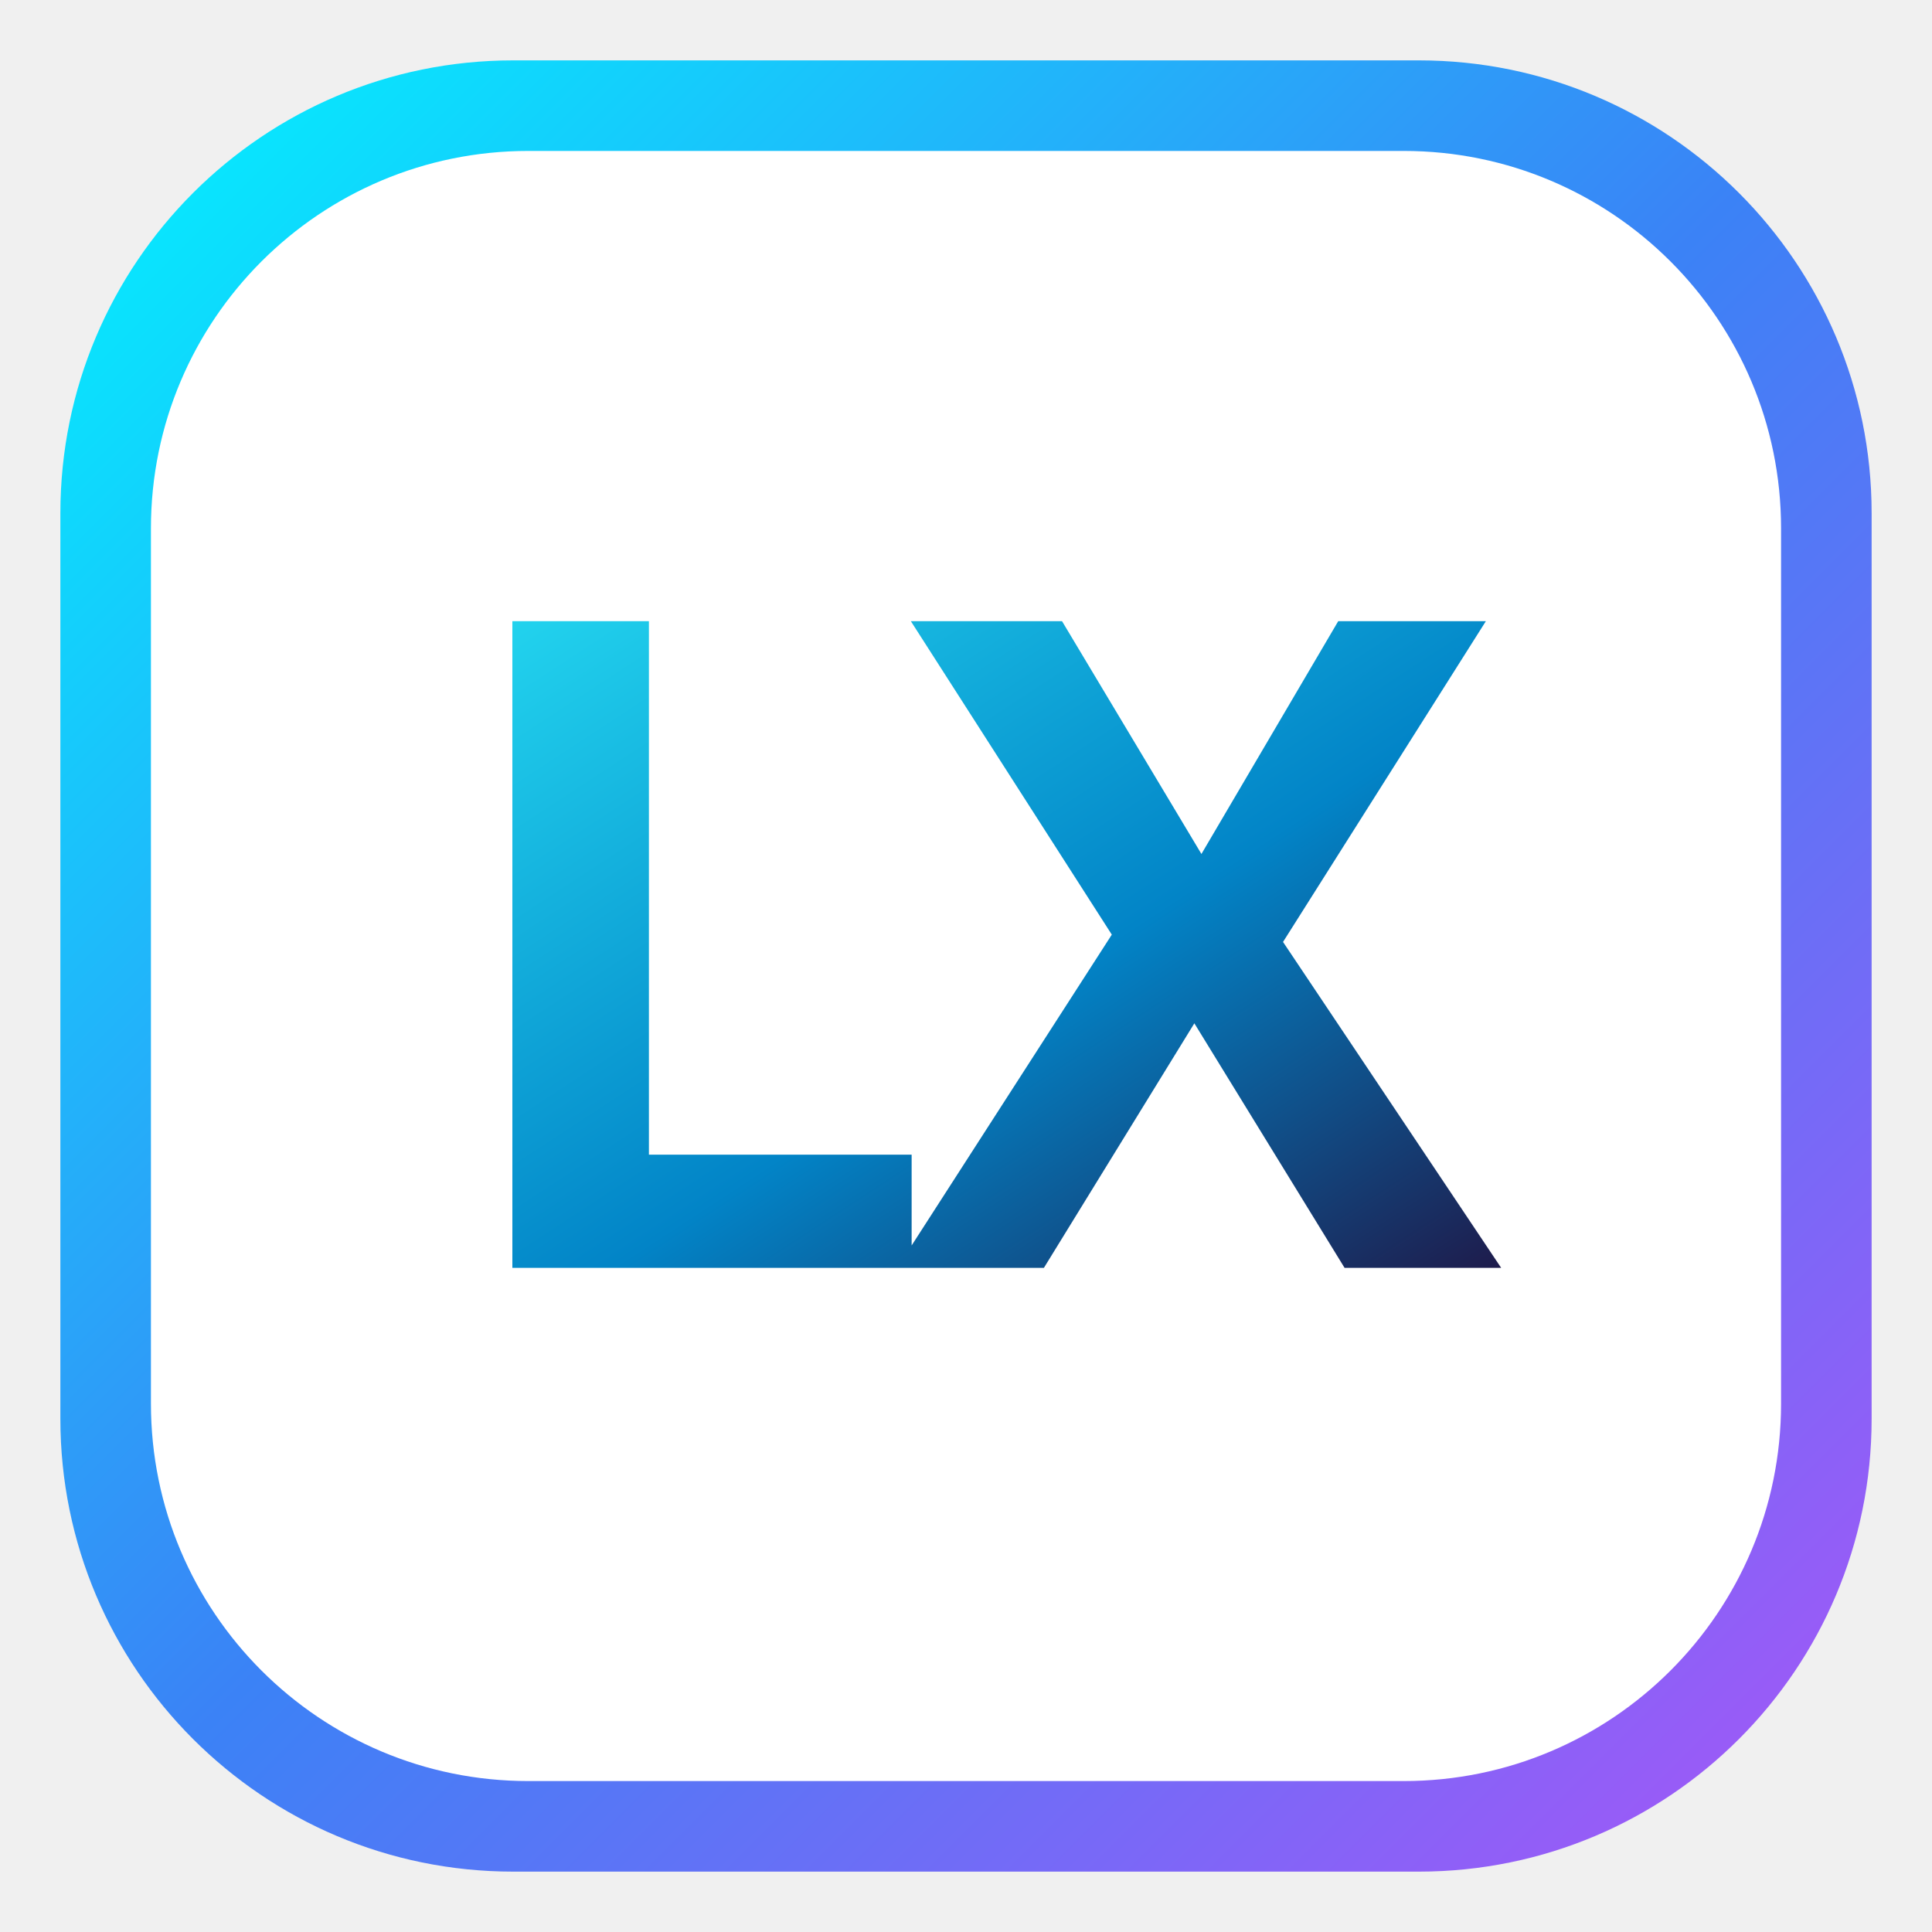
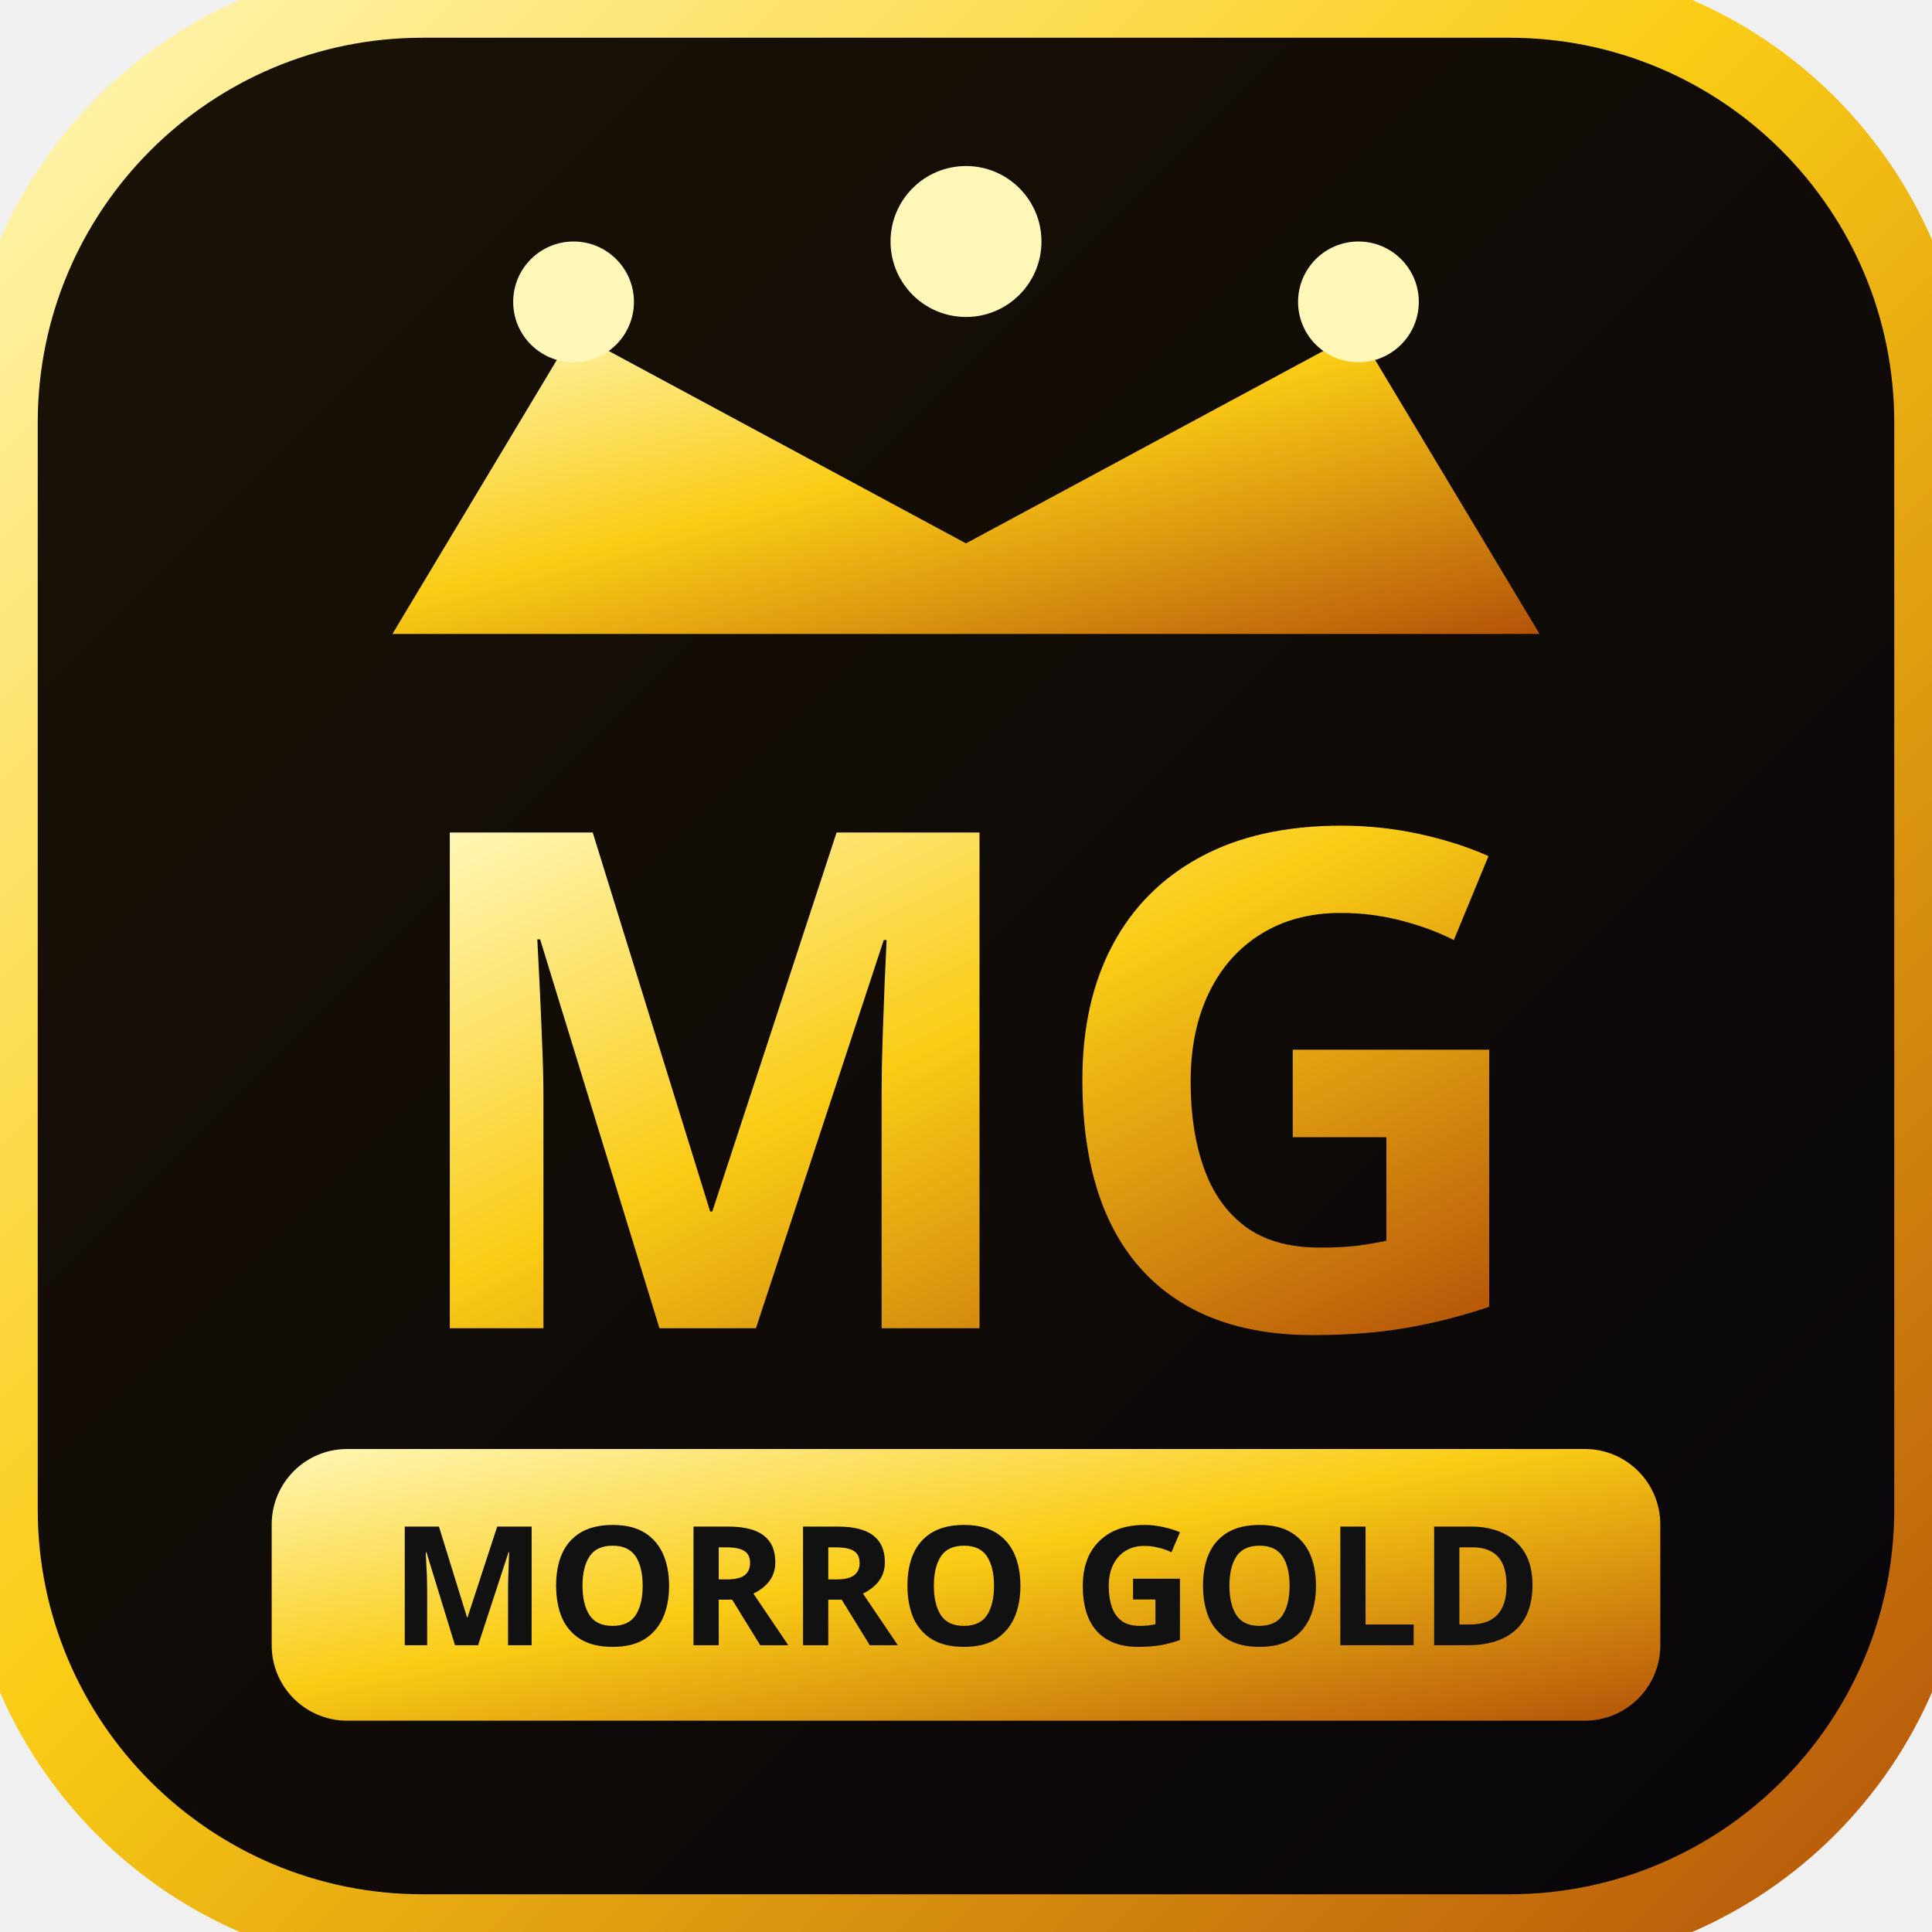
<svg xmlns="http://www.w3.org/2000/svg" viewBox="0 0 128 128">
  <defs>
-     <linearGradient id="aurora" x1="0%" y1="0%" x2="100%" y2="100%">
-       <stop offset="0%" stop-color="#00f5ff">
-         <animate attributeName="stop-color" values="#00f5ff;#3b82f6;#ec4899;#10b981;#00f5ff" dur="4s" repeatCount="indefinite" />
-       </stop>
-       <stop offset="50%" stop-color="#3b82f6">
-         <animate attributeName="stop-color" values="#3b82f6;#ec4899;#10b981;#00f5ff;#3b82f6" dur="4s" repeatCount="indefinite" />
-       </stop>
-       <stop offset="100%" stop-color="#a855f7">
-         <animate attributeName="stop-color" values="#a855f7;#10b981;#00f5ff;#3b82f6;#a855f7" dur="4s" repeatCount="indefinite" />
-       </stop>
+     <linearGradient id="bg" x1="0%" y1="0%" x2="100%" y2="100%">
+       <stop offset="0%" stop-color="#1a1204" />
+       <stop offset="100%" stop-color="#07050a" />
    </linearGradient>
-     <linearGradient id="lx3d" x1="0%" y1="0%" x2="100%" y2="100%">
-       <stop offset="0%" stop-color="#22d3ee">
-         <animate attributeName="stop-color" values="#22d3ee;#38bdf8;#a855f7;#ec4899;#22d3ee" dur="3.6s" repeatCount="indefinite" />
-       </stop>
-       <stop offset="55%" stop-color="#0284c7">
-         <animate attributeName="stop-color" values="#0284c7;#7c3aed;#ec4899;#06b6d4;#0284c7" dur="3.6s" repeatCount="indefinite" />
-       </stop>
-       <stop offset="100%" stop-color="#1e1b4b" />
+     <linearGradient id="gold" x1="0%" y1="0%" x2="100%" y2="100%">
+       <stop offset="0%" stop-color="#fff7b8" />
+       <stop offset="45%" stop-color="#facc15" />
+       <stop offset="100%" stop-color="#b45309" />
    </linearGradient>
  </defs>
-   <rect x="4" y="4" width="120" height="120" rx="30" fill="url(#aurora)" />
-   <rect x="10" y="10" width="108" height="108" rx="25" fill="#ffffff" />
-   <text x="64" y="84" text-anchor="middle" font-family="Arial Black, Impact, sans-serif" font-weight="900" font-size="60" letter-spacing="-3" fill="url(#lx3d)">LX</text>
+   <rect width="128" height="128" rx="28" fill="url(#bg)" stroke="url(#gold)" stroke-width="5" />
+   <path d="M26 42 L38 22 L64 36 L90 22 L102 42 Z" fill="url(#gold)" />
+   <circle cx="38" cy="20" r="4" fill="#fff7b8" />
+   <circle cx="64" cy="16" r="5" fill="#fff7b8" />
+   <circle cx="90" cy="20" r="4" fill="#fff7b8" />
+   <text x="64" y="88" text-anchor="middle" font-family="Arial Black, Impact, sans-serif" font-weight="900" font-size="46" fill="url(#gold)">MG</text>
+   <rect x="18" y="96" width="92" height="18" rx="5" fill="url(#gold)" />
+   <text x="64" y="109" text-anchor="middle" font-family="Arial Black, sans-serif" font-weight="900" font-size="11" fill="#111">MORRO GOLD</text>
</svg>
